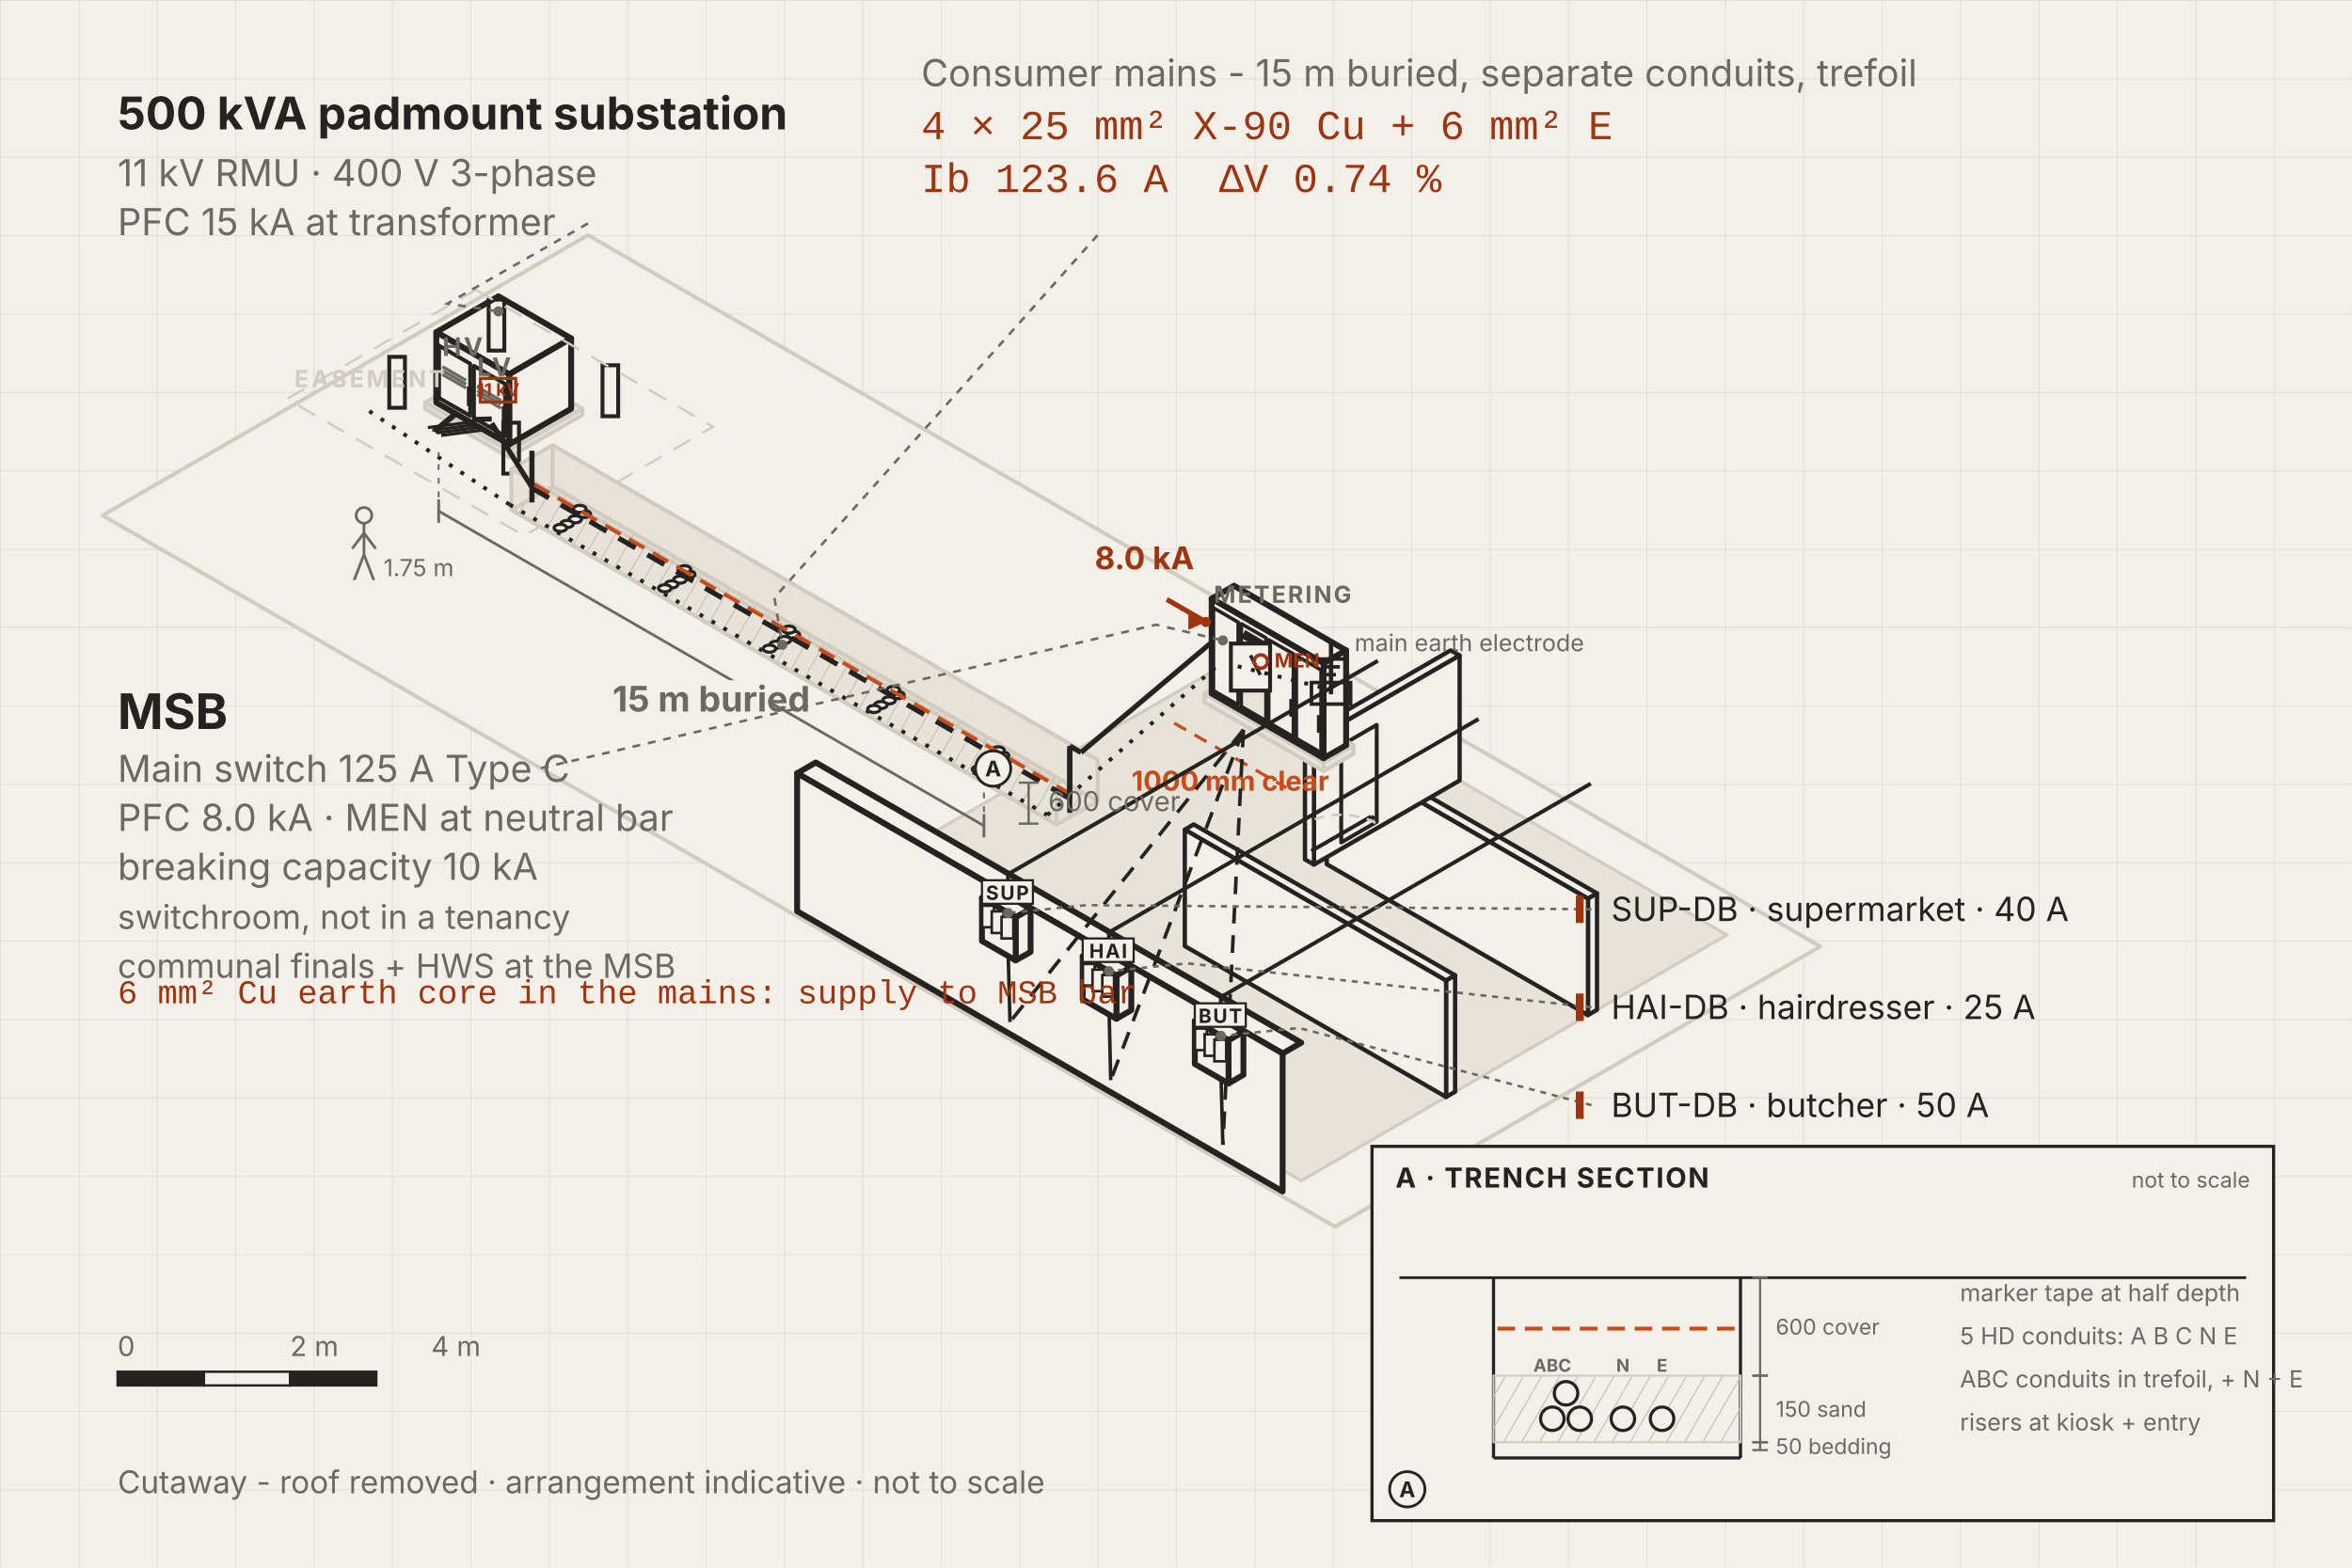
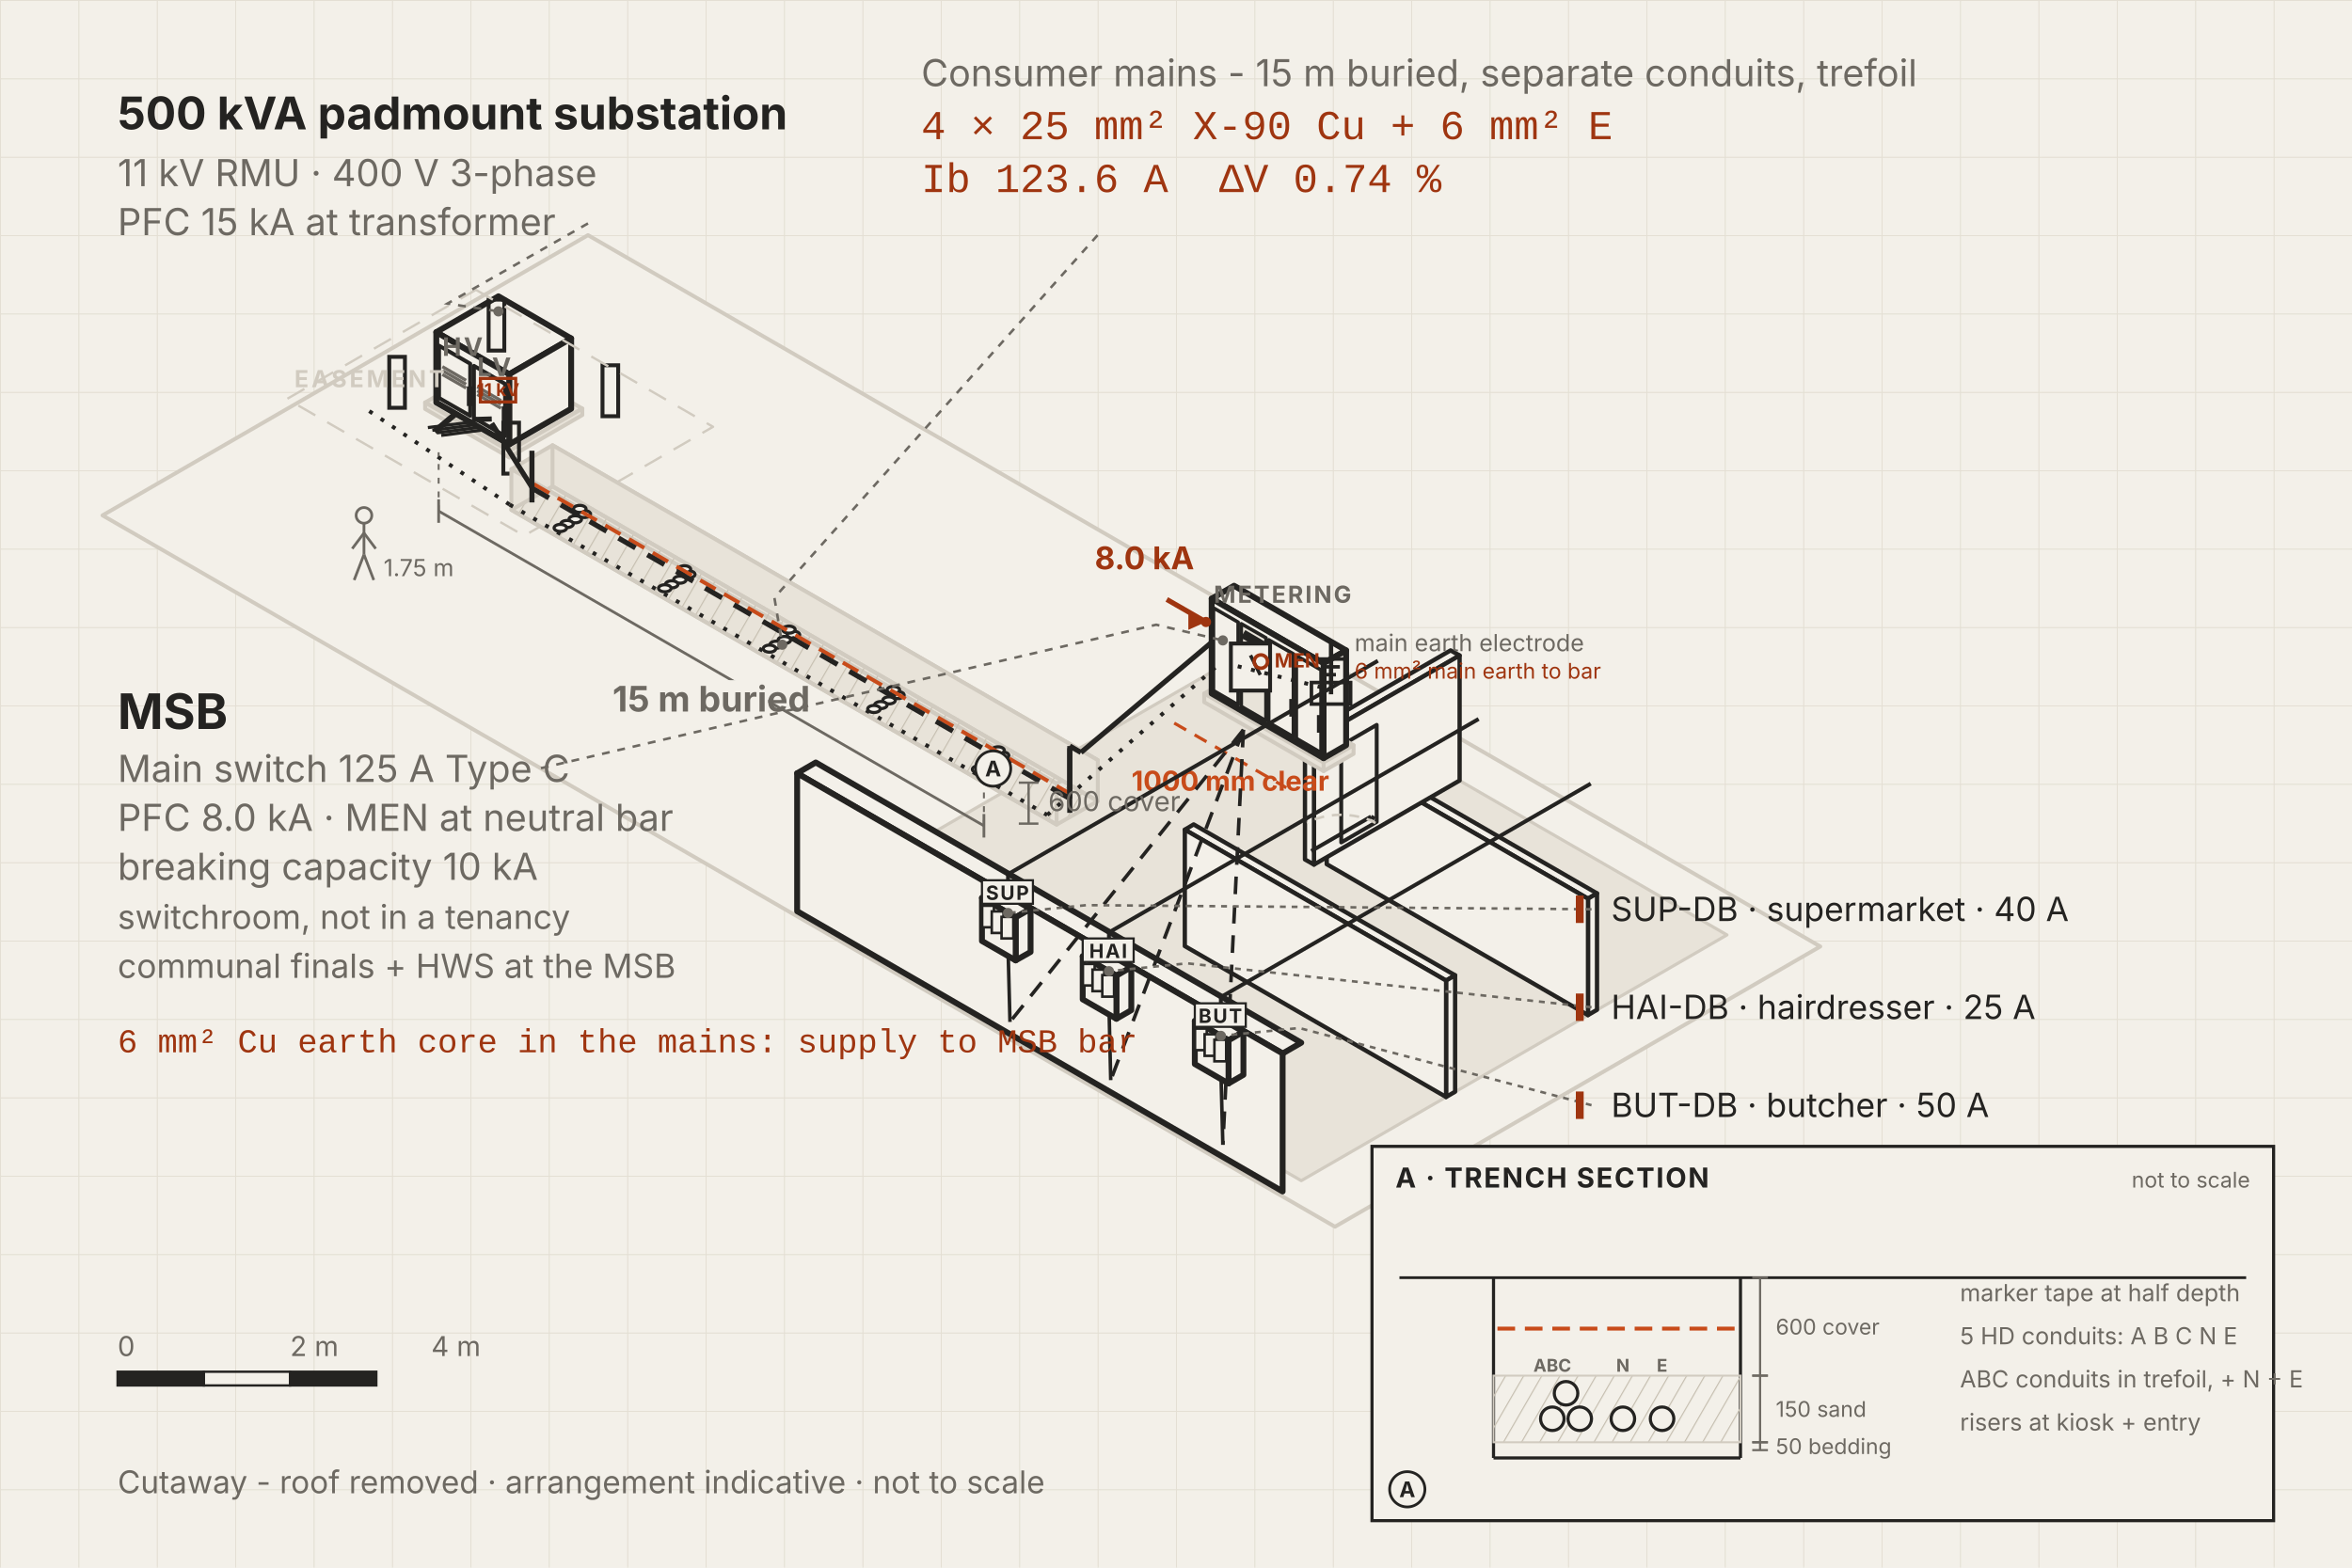
<svg xmlns="http://www.w3.org/2000/svg" viewBox="0 0 1200 800" width="1200" height="800" role="img" aria-labelledby="instTitle instDesc">
  <defs>
    <pattern id="instGrid" width="40" height="40" patternUnits="userSpaceOnUse">
      <path d="M40 0H0V40" fill="none" stroke="#e4dfd4" stroke-width="1" />
    </pattern>
    <pattern id="instSand" width="8" height="8" patternUnits="userSpaceOnUse" patternTransform="rotate(30)">
      <path d="M0 0V8" stroke="#c9c2b4" stroke-width="1.2" />
    </pattern>
  </defs>
  <rect width="1200" height="800" fill="#f3f0e9" />
  <rect width="1200" height="800" fill="url(#instGrid)" />
  <g font-family="'Inter',Arial,Helvetica,sans-serif" fill="#242321">
    <polygon points="300.0,120.0 928.7,483.0 681.1,626.0 52.3,263.0" fill="#f3f0e9" stroke="#d1cbc0" stroke-width="2" stroke-linejoin="round" />
    <polygon points="633.4,334.1 881.1,477.1 663.9,602.5 416.2,459.5" fill="#e8e3d9" stroke="#d1cbc0" stroke-width="1.6" stroke-linejoin="round" />
    <polygon points="681.4,378.9 814.8,455.9 810.2,458.6 676.9,381.6" fill="#f3f0e9" stroke="#242321" stroke-width="2.2" stroke-linejoin="round" />
    <polygon points="814.8,515.3 810.2,518.0 810.2,458.6 814.8,455.9" fill="#f3f0e9" stroke="#242321" stroke-width="2.2" stroke-linejoin="round" />
    <polygon points="676.9,441.0 810.2,518.0 810.2,458.6 676.9,381.6" fill="#f3f0e9" stroke="#242321" stroke-width="2.2" stroke-linejoin="round" />
    <polygon points="609.0,420.7 742.4,497.7 737.8,500.4 604.5,423.4" fill="#f3f0e9" stroke="#242321" stroke-width="2.2" stroke-linejoin="round" />
    <polygon points="742.4,557.1 737.8,559.8 737.8,500.4 742.4,497.7" fill="#f3f0e9" stroke="#242321" stroke-width="2.2" stroke-linejoin="round" />
    <polygon points="604.5,482.8 737.8,559.8 737.8,500.4 604.5,423.4" fill="#f3f0e9" stroke="#242321" stroke-width="2.2" stroke-linejoin="round" />
    <polygon points="416.2,389.1 663.9,532.1 654.4,537.6 406.7,394.6" fill="#f3f0e9" stroke="#242321" stroke-width="3" stroke-linejoin="round" />
    <polygon points="406.7,465.0 654.4,608.0 654.4,537.6 406.7,394.6" fill="#f3f0e9" stroke="#242321" stroke-width="3" stroke-linejoin="round" />
    <polygon points="740.1,331.9 744.7,334.5 670.4,377.4 665.8,374.8" fill="#f3f0e9" stroke="#242321" stroke-width="2.2" stroke-linejoin="round" />
    <polygon points="744.7,398.3 670.4,441.2 670.4,377.4 744.7,334.5" fill="#f3f0e9" stroke="#242321" stroke-width="2.2" stroke-linejoin="round" />
    <polygon points="665.8,438.6 670.4,441.2 670.4,377.4 665.8,374.8" fill="#f3f0e9" stroke="#242321" stroke-width="2.2" stroke-linejoin="round" />
    <polygon points="702.4,419.4 684.3,429.9 684.3,380.4 702.4,369.9" fill="#f3f0e9" stroke="#242321" stroke-width="2" stroke-linejoin="round" />
    <line x1="684.3" y1="381.5" x2="669.0" y2="388.1" stroke="#242321" stroke-width="2" />
    <line x1="701.4" y1="417.8" x2="699.5" y2="416.7" stroke="#242321" stroke-width="2" />
    <line x1="699.5" y1="416.7" x2="669.0" y2="434.3" stroke="#242321" stroke-width="2" />
    <polyline points="701.8,420.0 699.4,418.7 696.7,417.7 693.8,416.9 690.7,416.3 687.5,415.9 684.3,415.8 681.1,415.9 677.9,416.3 674.8,416.9 671.9,417.7 669.2,418.7 666.8,420.0" fill="none" stroke="#d1cbc0" stroke-width="1.3" stroke-dasharray="5 4" />
    <polygon points="254.3,183.8 297.1,208.5 259.8,230.1 216.9,205.4" fill="#e8e3d9" stroke="#d1cbc0" stroke-width="2" stroke-linejoin="round" />
    <polygon points="297.1,211.8 259.8,233.4 259.8,230.1 297.1,208.5" fill="#e8e3d9" stroke="#d1cbc0" stroke-width="2" stroke-linejoin="round" />
    <polygon points="216.9,208.7 259.8,233.4 259.8,230.1 216.9,205.4" fill="#e8e3d9" stroke="#d1cbc0" stroke-width="2" stroke-linejoin="round" />
    <polygon points="254.3,151.2 291.4,172.7 259.8,191.0 222.6,169.5" fill="#f3f0e9" stroke="#242321" stroke-width="3" stroke-linejoin="round" data-hit="supply" />
    <polygon points="291.4,208.6 259.8,226.8 259.8,191.0 291.4,172.7" fill="#f3f0e9" stroke="#242321" stroke-width="3" stroke-linejoin="round" data-hit="supply" />
    <polygon points="222.6,205.4 259.8,226.8 259.8,191.0 222.6,169.5" fill="#f3f0e9" stroke="#242321" stroke-width="3" stroke-linejoin="round" data-hit="supply" />
    <polygon points="224.0,203.1 239.9,212.2 239.9,185.6 224.0,176.4" fill="none" stroke="#242321" stroke-width="2" stroke-linejoin="round" />
    <line x1="225.7" y1="187.1" x2="237.8" y2="194.1" stroke="#6d6962" stroke-width="1.6" />
    <line x1="225.7" y1="189.1" x2="237.8" y2="196.1" stroke="#6d6962" stroke-width="1.6" />
    <line x1="225.7" y1="191.1" x2="237.8" y2="198.0" stroke="#6d6962" stroke-width="1.6" />
    <rect x="238.2" y="197.2" width="4" height="10" fill="#242321" />
    <text x="225.7" y="181.6" font-family="'Inter',Arial,Helvetica,sans-serif" font-size="13" font-weight="700" fill="#6d6962" letter-spacing="1.2">HV</text>
    <polygon points="241.8,213.3 257.7,222.5 257.7,195.9 241.8,186.7" fill="none" stroke="#242321" stroke-width="2" stroke-linejoin="round" />
    <line x1="243.5" y1="197.4" x2="255.6" y2="204.4" stroke="#6d6962" stroke-width="1.6" />
    <line x1="243.5" y1="199.4" x2="255.6" y2="206.3" stroke="#6d6962" stroke-width="1.6" />
    <line x1="243.5" y1="201.3" x2="255.6" y2="208.3" stroke="#6d6962" stroke-width="1.6" />
    <rect x="256.0" y="207.4" width="4" height="10" fill="#242321" />
    <text x="243.5" y="191.9" font-family="'Inter',Arial,Helvetica,sans-serif" font-size="13" font-weight="700" fill="#6d6962" letter-spacing="1.2">LV</text>
    <rect x="249.3" y="152.9" width="8" height="26" fill="none" stroke="#242321" stroke-width="2" />
    <rect x="307.4" y="186.4" width="8" height="26" fill="none" stroke="#242321" stroke-width="2" />
    <rect x="198.6" y="182.1" width="8" height="26" fill="none" stroke="#242321" stroke-width="2" />
    <rect x="256.8" y="215.7" width="8" height="26" fill="none" stroke="#242321" stroke-width="2" />
    <line x1="231.8" y1="211.7" x2="221.7" y2="220.2" stroke="#242321" stroke-width="3" />
    <line x1="218.3" y1="218.2" x2="240.4" y2="215.4" stroke="#242321" stroke-width="1.6" />
    <line x1="220.6" y1="219.6" x2="242.7" y2="216.7" stroke="#242321" stroke-width="1.6" />
    <line x1="222.8" y1="220.9" x2="244.9" y2="218.0" stroke="#242321" stroke-width="1.6" />
    <line x1="225.1" y1="222.2" x2="247.2" y2="219.3" stroke="#242321" stroke-width="1.6" />
    <rect x="245.1" y="193.1" width="18" height="12" fill="none" stroke="#9f3510" stroke-width="1.6" />
    <text x="254.1" y="202.1" font-family="'Inter',Arial,Helvetica,sans-serif" font-size="9" font-weight="700" fill="#9f3510" text-anchor="middle">11 kV</text>
    <polygon points="242.8,147.9 363.8,217.8 267.4,273.4 146.4,203.6" fill="none" stroke="#d1cbc0" stroke-width="1.2" stroke-linejoin="round" stroke-dasharray="10 7" />
    <text x="150.2" y="197.6" font-family="'Inter',Arial,Helvetica,sans-serif" font-size="12" font-weight="700" fill="#d1cbc0" letter-spacing="1.4">EASEMENT</text>
    <circle cx="185.7" cy="263.0" r="4" fill="none" stroke="#6d6962" stroke-width="1.4" />
    <line x1="185.7" y1="267.0" x2="185.7" y2="283.0" stroke="#6d6962" stroke-width="1.4" />
    <line x1="185.7" y1="272.0" x2="179.7" y2="280.0" stroke="#6d6962" stroke-width="1.4" />
    <line x1="185.7" y1="272.0" x2="191.7" y2="280.0" stroke="#6d6962" stroke-width="1.4" />
    <line x1="185.7" y1="283.0" x2="180.7" y2="296.0" stroke="#6d6962" stroke-width="1.4" />
    <line x1="185.7" y1="283.0" x2="190.7" y2="296.0" stroke="#6d6962" stroke-width="1.4" />
    <text x="195.7" y="294.0" font-family="'Inter',Arial,Helvetica,sans-serif" font-size="12" font-weight="400" fill="#6d6962">1.75 m</text>
    <polygon points="281.9,227.2 560.1,387.9 539.1,399.9 260.9,239.4" fill="#e8e3d9" stroke="#d1cbc0" stroke-width="2" stroke-linejoin="round" />
    <polygon points="281.9,227.2 560.1,387.9 560.1,408.8 281.9,248.2" fill="#e8e3d9" stroke="#d1cbc0" stroke-width="2" stroke-linejoin="round" />
    <polygon points="260.9,239.4 539.1,399.9 539.1,420.8 260.9,260.2" fill="#e8e3d9" stroke="#d1cbc0" stroke-width="2" stroke-linejoin="round" />
    <polygon points="281.9,248.2 560.1,408.8 539.1,420.8 260.9,260.2" fill="url(#instSand)" stroke="#d1cbc0" stroke-width="2" stroke-linejoin="round" />
    <ellipse cx="298.1" cy="262.3" rx="3.2" ry="1.8" fill="#f3f0e9" stroke="#242321" stroke-width="1.6" />
    <ellipse cx="293.5" cy="265.0" rx="3.2" ry="1.8" fill="#f3f0e9" stroke="#242321" stroke-width="1.6" />
    <ellipse cx="295.8" cy="259.7" rx="3.2" ry="1.8" fill="#f3f0e9" stroke="#242321" stroke-width="1.6" />
    <ellipse cx="289.3" cy="267.4" rx="3.2" ry="1.8" fill="#f3f0e9" stroke="#242321" stroke-width="1.6" />
    <ellipse cx="285.9" cy="269.4" rx="3.2" ry="1.8" fill="#f3f0e9" stroke="#242321" stroke-width="1.6" />
    <ellipse cx="351.4" cy="293.1" rx="3.2" ry="1.8" fill="#f3f0e9" stroke="#242321" stroke-width="1.6" />
    <ellipse cx="346.9" cy="295.8" rx="3.2" ry="1.8" fill="#f3f0e9" stroke="#242321" stroke-width="1.6" />
    <ellipse cx="349.2" cy="290.5" rx="3.2" ry="1.8" fill="#f3f0e9" stroke="#242321" stroke-width="1.6" />
    <ellipse cx="342.7" cy="298.2" rx="3.2" ry="1.8" fill="#f3f0e9" stroke="#242321" stroke-width="1.6" />
    <ellipse cx="339.2" cy="300.2" rx="3.2" ry="1.8" fill="#f3f0e9" stroke="#242321" stroke-width="1.6" />
    <ellipse cx="404.8" cy="323.9" rx="3.2" ry="1.8" fill="#f3f0e9" stroke="#242321" stroke-width="1.6" />
    <ellipse cx="400.2" cy="326.6" rx="3.2" ry="1.8" fill="#f3f0e9" stroke="#242321" stroke-width="1.6" />
    <ellipse cx="402.5" cy="321.3" rx="3.2" ry="1.8" fill="#f3f0e9" stroke="#242321" stroke-width="1.6" />
    <ellipse cx="396.0" cy="329.0" rx="3.2" ry="1.8" fill="#f3f0e9" stroke="#242321" stroke-width="1.6" />
    <ellipse cx="392.6" cy="331.0" rx="3.2" ry="1.8" fill="#f3f0e9" stroke="#242321" stroke-width="1.6" />
    <ellipse cx="458.1" cy="354.7" rx="3.2" ry="1.8" fill="#f3f0e9" stroke="#242321" stroke-width="1.6" />
    <ellipse cx="453.6" cy="357.4" rx="3.2" ry="1.8" fill="#f3f0e9" stroke="#242321" stroke-width="1.6" />
    <ellipse cx="455.8" cy="352.1" rx="3.2" ry="1.8" fill="#f3f0e9" stroke="#242321" stroke-width="1.6" />
    <ellipse cx="449.4" cy="359.8" rx="3.2" ry="1.8" fill="#f3f0e9" stroke="#242321" stroke-width="1.6" />
    <ellipse cx="445.9" cy="361.8" rx="3.2" ry="1.8" fill="#f3f0e9" stroke="#242321" stroke-width="1.6" />
    <ellipse cx="511.5" cy="385.5" rx="3.2" ry="1.8" fill="#f3f0e9" stroke="#242321" stroke-width="1.6" />
    <ellipse cx="506.9" cy="388.2" rx="3.2" ry="1.8" fill="#f3f0e9" stroke="#242321" stroke-width="1.6" />
    <ellipse cx="509.2" cy="382.9" rx="3.2" ry="1.8" fill="#f3f0e9" stroke="#242321" stroke-width="1.6" />
    <ellipse cx="502.7" cy="390.6" rx="3.2" ry="1.8" fill="#f3f0e9" stroke="#242321" stroke-width="1.6" />
    <ellipse cx="499.3" cy="392.6" rx="3.2" ry="1.8" fill="#f3f0e9" stroke="#242321" stroke-width="1.6" />
    <line x1="272.4" y1="247.1" x2="544.8" y2="404.4" stroke="#c84b1a" stroke-width="2" stroke-dasharray="9 5" />
    <line x1="271.4" y1="256.4" x2="271.4" y2="230.0" stroke="#242321" stroke-width="2.6" />
    <line x1="545.8" y1="414.8" x2="545.8" y2="381.8" stroke="#242321" stroke-width="2.6" />
    <polygon points="629.6,345.1 690.6,380.3 675.3,389.1 614.4,353.9" fill="#e8e3d9" stroke="#d1cbc0" stroke-width="2" stroke-linejoin="round" />
    <polygon points="690.6,384.7 675.3,393.5 675.3,389.1 690.6,380.3" fill="#e8e3d9" stroke="#d1cbc0" stroke-width="2" stroke-linejoin="round" />
    <polygon points="614.4,358.3 675.3,393.5 675.3,389.1 614.4,353.9" fill="#e8e3d9" stroke="#d1cbc0" stroke-width="2" stroke-linejoin="round" />
    <polygon points="629.6,298.9 686.8,331.9 675.3,338.5 618.2,305.5" fill="#f3f0e9" stroke="#242321" stroke-width="3" stroke-linejoin="round" data-hit="device" />
    <polygon points="686.8,380.3 675.3,386.9 675.3,338.5 686.8,331.9" fill="#f3f0e9" stroke="#242321" stroke-width="3" stroke-linejoin="round" data-hit="device" />
    <polygon points="618.2,353.9 675.3,386.9 675.3,338.5 618.2,305.5" fill="#f3f0e9" stroke="#242321" stroke-width="3" stroke-linejoin="round" data-hit="device" />
    <polygon points="619.1,352.4 631.7,359.7 631.7,317.5 619.1,310.2" fill="none" stroke="#242321" stroke-width="1.8" stroke-linejoin="round" data-hit="device" />
    <rect x="629.6" y="340.4" width="3.5" height="9" fill="#242321" />
    <polygon points="633.3,360.5 645.9,367.8 645.9,325.5 633.3,318.3" fill="#e8e3d9" stroke="#242321" stroke-width="1.8" stroke-linejoin="round" data-hit="device" />
    <polygon points="647.3,368.7 659.9,376.0 659.9,333.7 647.3,326.5" fill="none" stroke="#242321" stroke-width="1.8" stroke-linejoin="round" data-hit="device" />
    <rect x="657.8" y="356.7" width="3.5" height="9" fill="#242321" />
    <polygon points="661.4,376.8 674.0,384.1 674.0,341.9 661.4,334.6" fill="none" stroke="#242321" stroke-width="1.8" stroke-linejoin="round" data-hit="device" />
    <rect x="671.9" y="364.9" width="3.5" height="9" fill="#242321" />
    <line x1="634.2" y1="323.5" x2="645.2" y2="329.9" stroke="#242321" stroke-width="4.5" data-hit="device" />
    <rect x="628.0" y="328.4" width="20" height="24" fill="#f3f0e9" stroke="#242321" stroke-width="2" data-hit="device" />
    <line x1="638.0" y1="334.4" x2="643.0" y2="344.4" stroke="#242321" stroke-width="1.8" />
    <circle cx="643.3" cy="337.6" r="3.4" fill="none" stroke="#9f3510" stroke-width="1.8" />
    <text x="650.3" y="340.6" font-family="'Inter',Arial,Helvetica,sans-serif" font-size="10" font-weight="700" fill="#9f3510">MEN</text>
    <text x="619.3" y="307.6" font-family="'Inter',Arial,Helvetica,sans-serif" font-size="12" font-weight="700" fill="#6d6962" letter-spacing="1">METERING</text>
    <line x1="599.1" y1="369.0" x2="656.3" y2="402.0" stroke="#c84b1a" stroke-width="1.6" stroke-dasharray="7 5" />
    <text x="627.7" y="403.5" font-family="'Inter',Arial,Helvetica,sans-serif" font-size="14" font-weight="700" fill="#c84b1a" text-anchor="middle">1000 mm clear</text>
    <line x1="634.4" y1="372.4" x2="515.3" y2="521.5" stroke="#242321" stroke-width="1.8" stroke-dasharray="9 6" data-hit="sup" />
    <line x1="515.3" y1="521.5" x2="514.3" y2="483.5" stroke="#242321" stroke-width="1.8" data-hit="sup" />
    <line x1="634.4" y1="372.4" x2="566.7" y2="551.2" stroke="#242321" stroke-width="1.8" stroke-dasharray="9 6" data-hit="hai" />
    <line x1="566.7" y1="551.2" x2="565.8" y2="513.2" stroke="#242321" stroke-width="1.8" data-hit="hai" />
    <line x1="634.4" y1="372.4" x2="623.9" y2="584.2" stroke="#242321" stroke-width="1.8" stroke-dasharray="9 6" data-hit="but" />
    <line x1="623.9" y1="584.2" x2="622.9" y2="546.2" stroke="#242321" stroke-width="1.8" data-hit="but" />
    <polygon points="508.6,453.9 525.8,463.8 518.2,468.1 501.0,458.2" fill="#f3f0e9" stroke="#242321" stroke-width="3" stroke-linejoin="round" data-hit="sup" />
    <polygon points="525.8,485.8 518.2,490.1 518.2,468.1 525.8,463.8" fill="#f3f0e9" stroke="#242321" stroke-width="3" stroke-linejoin="round" data-hit="sup" />
    <polygon points="501.0,480.2 518.2,490.1 518.2,468.1 501.0,458.2" fill="#f3f0e9" stroke="#242321" stroke-width="3" stroke-linejoin="round" data-hit="sup" />
    <rect x="501.1" y="462.2" width="6" height="11" fill="#f3f0e9" stroke="#242321" stroke-width="1.3" data-hit="sup" />
    <rect x="506.0" y="465.1" width="6" height="11" fill="#f3f0e9" stroke="#242321" stroke-width="1.3" data-hit="sup" />
    <rect x="511.0" y="467.9" width="6" height="11" fill="#f3f0e9" stroke="#242321" stroke-width="1.3" data-hit="sup" />
    <line x1="703.0" y1="337.2" x2="703.0" y2="337.2" stroke="#f3f0e9" stroke-width="0" />
    <line x1="514.3" y1="446.1" x2="514.3" y2="459.3" stroke="#242321" stroke-width="2" data-hit="sup" />
    <line x1="703.0" y1="337.2" x2="514.3" y2="446.1" stroke="#242321" stroke-width="2" data-hit="sup" />
    <rect x="501.0" y="449.2" width="26" height="12" fill="#f3f0e9" stroke="#242321" stroke-width="1.1" />
    <text x="514.0" y="459.2" font-family="'Inter',Arial,Helvetica,sans-serif" font-size="10" font-weight="700" fill="#242321" text-anchor="middle" letter-spacing="0.8">SUP</text>
    <polygon points="560.1,483.6 577.2,493.5 569.6,497.9 552.4,488.0" fill="#f3f0e9" stroke="#242321" stroke-width="3" stroke-linejoin="round" data-hit="hai" />
    <polygon points="577.2,515.5 569.6,519.9 569.6,497.9 577.2,493.5" fill="#f3f0e9" stroke="#242321" stroke-width="3" stroke-linejoin="round" data-hit="hai" />
    <polygon points="552.4,510.0 569.6,519.9 569.6,497.9 552.4,488.0" fill="#f3f0e9" stroke="#242321" stroke-width="3" stroke-linejoin="round" data-hit="hai" />
    <rect x="552.5" y="491.9" width="6" height="11" fill="#f3f0e9" stroke="#242321" stroke-width="1.3" data-hit="hai" />
    <rect x="557.4" y="494.8" width="6" height="11" fill="#f3f0e9" stroke="#242321" stroke-width="1.3" data-hit="hai" />
    <rect x="562.4" y="497.6" width="6" height="11" fill="#f3f0e9" stroke="#242321" stroke-width="1.3" data-hit="hai" />
    <line x1="754.4" y1="366.9" x2="754.4" y2="366.9" stroke="#f3f0e9" stroke-width="0" />
    <line x1="565.8" y1="475.8" x2="565.8" y2="489.0" stroke="#242321" stroke-width="2" data-hit="hai" />
    <line x1="754.4" y1="366.9" x2="565.8" y2="475.8" stroke="#242321" stroke-width="2" data-hit="hai" />
    <rect x="552.4" y="478.9" width="26" height="12" fill="#f3f0e9" stroke="#242321" stroke-width="1.1" />
    <text x="565.4" y="488.9" font-family="'Inter',Arial,Helvetica,sans-serif" font-size="10" font-weight="700" fill="#242321" text-anchor="middle" letter-spacing="0.8">HAI</text>
    <polygon points="617.2,516.6 634.4,526.5 626.8,530.9 609.6,521.0" fill="#f3f0e9" stroke="#242321" stroke-width="3" stroke-linejoin="round" data-hit="but" />
    <polygon points="634.4,548.5 626.8,552.9 626.8,530.9 634.4,526.5" fill="#f3f0e9" stroke="#242321" stroke-width="3" stroke-linejoin="round" data-hit="but" />
    <polygon points="609.6,543.0 626.8,552.9 626.8,530.9 609.6,521.0" fill="#f3f0e9" stroke="#242321" stroke-width="3" stroke-linejoin="round" data-hit="but" />
    <rect x="609.7" y="524.9" width="6" height="11" fill="#f3f0e9" stroke="#242321" stroke-width="1.3" data-hit="but" />
    <rect x="614.6" y="527.8" width="6" height="11" fill="#f3f0e9" stroke="#242321" stroke-width="1.3" data-hit="but" />
    <rect x="619.6" y="530.6" width="6" height="11" fill="#f3f0e9" stroke="#242321" stroke-width="1.3" data-hit="but" />
    <line x1="811.6" y1="399.9" x2="811.6" y2="399.9" stroke="#f3f0e9" stroke-width="0" />
    <line x1="622.9" y1="508.8" x2="622.9" y2="522.0" stroke="#242321" stroke-width="2" data-hit="but" />
    <line x1="811.6" y1="399.9" x2="622.9" y2="508.8" stroke="#242321" stroke-width="2" data-hit="but" />
    <rect x="609.6" y="512.0" width="26" height="12" fill="#f3f0e9" stroke="#242321" stroke-width="1.1" />
    <text x="622.6" y="522.0" font-family="'Inter',Arial,Helvetica,sans-serif" font-size="10" font-weight="700" fill="#242321" text-anchor="middle" letter-spacing="0.8">BUT</text>
    <line x1="240.8" y1="214.1" x2="250.9" y2="213.8" stroke="#242321" stroke-width="2.6" data-hit="mains" />
    <line x1="250.9" y1="216.0" x2="271.4" y2="248.7" stroke="#242321" stroke-width="2.6" data-hit="mains" />
    <line x1="271.4" y1="249.1" x2="545.8" y2="407.5" stroke="#242321" stroke-width="2.6" stroke-dasharray="10 7" data-hit="mains" />
    <line x1="545.8" y1="407.5" x2="545.8" y2="380.7" stroke="#242321" stroke-width="2.6" data-hit="mains" />
    <line x1="545.8" y1="380.7" x2="551.5" y2="384.0" stroke="#242321" stroke-width="2.6" data-hit="mains" />
    <line x1="551.5" y1="384.0" x2="617.8" y2="328.1" stroke="#242321" stroke-width="2.6" data-hit="device" />
    <line x1="188.4" y1="209.8" x2="260.0" y2="257.5" stroke="#242321" stroke-width="2" stroke-dasharray="2 5" data-hit="mains" />
    <line x1="260.0" y1="257.5" x2="534.3" y2="415.9" stroke="#242321" stroke-width="2" stroke-dasharray="2 5" data-hit="mains" />
    <line x1="534.3" y1="415.9" x2="622.0" y2="338.9" stroke="#242321" stroke-width="2" stroke-dasharray="2 5" data-hit="device" />
    <rect x="669.1" y="348.3" width="20" height="11" fill="none" stroke="#242321" stroke-width="1.8" />
    <line x1="679.1" y1="354.3" x2="679.1" y2="328.3" stroke="#242321" stroke-width="2.2" />
    <line x1="672.6" y1="336.3" x2="685.6" y2="336.3" stroke="#242321" stroke-width="1.8" />
    <line x1="674.6" y1="340.3" x2="683.6" y2="340.3" stroke="#242321" stroke-width="1.8" />
    <line x1="676.6" y1="344.3" x2="681.6" y2="344.3" stroke="#242321" stroke-width="1.8" />
    <text x="691.1" y="332.3" font-family="'Inter',Arial,Helvetica,sans-serif" font-size="12" font-weight="400" fill="#6d6962">main earth electrode</text>
+     <text x="691.1" y="346.3" font-family="'Inter',Arial,Helvetica,sans-serif" font-size="11" font-weight="400" fill="#9f3510">6 mm² main earth to bar</text>
    <line x1="631.5" y1="340.0" x2="675.3" y2="351.0" stroke="#242321" stroke-width="2" stroke-dasharray="2 5" data-hit="device" />
    <line x1="595.3" y1="305.9" x2="615.3" y2="317.4" stroke="#9f3510" stroke-width="2.6" />
    <circle cx="615.3" cy="317.4" r="2.6" fill="#9f3510" />
    <polygon points="615.3,317.4 606.3,313.4 606.3,321.4" fill="#9f3510" />
    <text x="583.9" y="290.5" font-family="'Inter',Arial,Helvetica,sans-serif" font-size="16" font-weight="700" fill="#9f3510" text-anchor="middle">8.0 kA</text>
    <line x1="223.8" y1="260.8" x2="502.0" y2="421.4" stroke="#6d6962" stroke-width="1.4" />
    <line x1="223.8" y1="254.8" x2="223.8" y2="266.8" stroke="#6d6962" stroke-width="1.4" />
    <line x1="223.8" y1="260.8" x2="223.8" y2="230.8" stroke="#6d6962" stroke-width="1" stroke-dasharray="3 4" />
    <line x1="502.0" y1="415.4" x2="502.0" y2="427.4" stroke="#6d6962" stroke-width="1.4" />
    <line x1="502.0" y1="421.4" x2="502.0" y2="391.4" stroke="#6d6962" stroke-width="1" stroke-dasharray="3 4" />
    <rect x="333.9" y="347.1" width="58" height="21" fill="#f3f0e9" />
    <text x="362.9" y="363.1" font-family="'Inter',Arial,Helvetica,sans-serif" font-size="18" font-weight="700" fill="#6d6962" text-anchor="middle">15 m buried</text>
    <line x1="524.8" y1="399.4" x2="524.8" y2="420.3" stroke="#6d6962" stroke-width="1.2" />
    <line x1="519.8" y1="399.4" x2="529.8" y2="399.4" stroke="#6d6962" stroke-width="1.2" />
    <line x1="519.8" y1="420.3" x2="529.8" y2="420.3" stroke="#6d6962" stroke-width="1.2" />
    <text x="534.8" y="413.9" font-family="'Inter',Arial,Helvetica,sans-serif" font-size="14" font-weight="400" fill="#6d6962">600 cover</text>
    <text x="60.0" y="66.0" font-family="'Inter',Arial,Helvetica,sans-serif" font-size="23" font-weight="700" fill="#242321">500 kVA padmount substation</text>
    <text x="60.0" y="95.0" font-family="'Inter',Arial,Helvetica,sans-serif" font-size="19" font-weight="400" fill="#6d6962">11 kV RMU · 400 V 3-phase</text>
    <text x="60.0" y="120.0" font-family="'Inter',Arial,Helvetica,sans-serif" font-size="19" font-weight="400" fill="#6d6962">PFC 15 kA at transformer</text>
    <polyline points="300.0,114.0 228.3,154.9 254.3,158.9" fill="none" stroke="#6d6962" stroke-width="1.3" stroke-dasharray="4 4" />
    <circle cx="254.3" cy="158.9" r="2.6" fill="#6d6962" />
    <text x="470.0" y="44.0" font-family="'Inter',Arial,Helvetica,sans-serif" font-size="19" font-weight="400" fill="#6d6962">Consumer mains - 15 m buried, separate conduits, trefoil</text>
    <text x="470.0" y="71.0" font-family="Consolas,'Courier New',monospace" font-size="21" font-weight="400" fill="#9f3510">4 × 25 mm² X-90 Cu + 6 mm² E</text>
    <text x="470.0" y="98.0" font-family="Consolas,'Courier New',monospace" font-size="21" font-weight="400" fill="#9f3510">Ib 123.6 A</text>
    <text x="622.0" y="98.0" font-family="Consolas,'Courier New',monospace" font-size="21" font-weight="400" fill="#9f3510" data-hit="vd">ΔV 0.74 %</text>
    <polyline points="560.0,120.0 395.1,305.0 399.1,329.0" fill="none" stroke="#6d6962" stroke-width="1.3" stroke-dasharray="4 4" />
    <circle cx="399.1" cy="329.0" r="2.6" fill="#6d6962" />
    <text x="60.0" y="372.0" font-family="'Inter',Arial,Helvetica,sans-serif" font-size="25" font-weight="700" fill="#242321">MSB</text>
    <text x="60.0" y="399.0" font-family="'Inter',Arial,Helvetica,sans-serif" font-size="19" font-weight="400" fill="#6d6962">Main switch 125 A Type C</text>
    <text x="60.0" y="424.0" font-family="'Inter',Arial,Helvetica,sans-serif" font-size="19" font-weight="400" fill="#6d6962">PFC 8.0 kA · MEN at neutral bar</text>
    <text x="60.0" y="449.0" font-family="'Inter',Arial,Helvetica,sans-serif" font-size="19" font-weight="400" fill="#6d6962">breaking capacity 10 kA</text>
    <text x="60.0" y="474.0" font-family="'Inter',Arial,Helvetica,sans-serif" font-size="17" font-weight="400" fill="#6d6962">switchroom, not in a tenancy</text>
    <text x="60.0" y="499.0" font-family="'Inter',Arial,Helvetica,sans-serif" font-size="17" font-weight="400" fill="#6d6962">communal finals + HWS at the MSB</text>
    <polyline points="276.0,392.0 589.9,318.8 623.9,326.8" fill="none" stroke="#6d6962" stroke-width="1.3" stroke-dasharray="4 4" />
    <circle cx="623.9" cy="326.8" r="2.6" fill="#6d6962" />
-     <text x="60.0" y="512.0" font-family="Consolas,'Courier New',monospace" font-size="17" font-weight="400" fill="#9f3510">6 mm² Cu earth core in the mains: supply to MSB bar</text>
+     <text x="60.0" y="537.0" font-family="Consolas,'Courier New',monospace" font-size="17" font-weight="400" fill="#9f3510">6 mm² Cu earth core in the mains: supply to MSB bar</text>
    <polyline points="812.0,464.0 554.3,461.9 514.3,465.9" fill="none" stroke="#6d6962" stroke-width="1.3" stroke-dasharray="3 3" />
    <circle cx="514.3" cy="465.9" r="2.6" fill="#6d6962" />
    <rect x="804" y="457" width="4" height="14" fill="#9f3510" />
    <text x="822.0" y="470.0" font-family="'Inter',Arial,Helvetica,sans-serif" font-size="17" font-weight="400" fill="#242321">SUP-DB · supermarket · 40 A</text>
    <polyline points="812.0,514.0 605.8,491.6 565.8,495.6" fill="none" stroke="#6d6962" stroke-width="1.3" stroke-dasharray="3 3" />
    <circle cx="565.8" cy="495.6" r="2.6" fill="#6d6962" />
    <rect x="804" y="507" width="4" height="14" fill="#9f3510" />
    <text x="822.0" y="520.0" font-family="'Inter',Arial,Helvetica,sans-serif" font-size="17" font-weight="400" fill="#242321">HAI-DB · hairdresser · 25 A</text>
    <polyline points="812.0,564.0 662.9,524.6 622.9,528.6" fill="none" stroke="#6d6962" stroke-width="1.3" stroke-dasharray="3 3" />
    <circle cx="622.9" cy="528.6" r="2.6" fill="#6d6962" />
    <rect x="804" y="557" width="4" height="14" fill="#9f3510" />
    <text x="822.0" y="570.0" font-family="'Inter',Arial,Helvetica,sans-serif" font-size="17" font-weight="400" fill="#242321">BUT-DB · butcher · 50 A</text>
    <rect x="60" y="700" width="44" height="7" fill="#242321" stroke="#242321" stroke-width="1.2" />
    <rect x="104" y="700" width="44" height="7" fill="none" stroke="#242321" stroke-width="1.2" />
    <rect x="148" y="700" width="44" height="7" fill="#242321" stroke="#242321" stroke-width="1.2" />
    <text x="60.0" y="692.0" font-family="'Inter',Arial,Helvetica,sans-serif" font-size="14" font-weight="400" fill="#6d6962">0</text>
    <text x="148.0" y="692.0" font-family="'Inter',Arial,Helvetica,sans-serif" font-size="14" font-weight="400" fill="#6d6962">2 m</text>
    <text x="220.0" y="692.0" font-family="'Inter',Arial,Helvetica,sans-serif" font-size="14" font-weight="400" fill="#6d6962">4 m</text>
    <rect x="700" y="585" width="460" height="191" fill="#f3f0e9" stroke="#242321" stroke-width="1.6" />
    <text x="712.0" y="606.0" font-family="'Inter',Arial,Helvetica,sans-serif" font-size="14" font-weight="700" fill="#242321" letter-spacing="0.8">A · TRENCH SECTION</text>
    <text x="1148.0" y="606.0" font-family="'Inter',Arial,Helvetica,sans-serif" font-size="11" font-weight="400" fill="#6d6962" text-anchor="end">not to scale</text>
    <line x1="714" y1="652" x2="1146" y2="652" stroke="#242321" stroke-width="1.4" />
    <line x1="762" y1="652" x2="762" y2="744" stroke="#242321" stroke-width="1.6" />
    <line x1="888" y1="652" x2="888" y2="744" stroke="#242321" stroke-width="1.6" />
    <line x1="762" y1="744" x2="888" y2="744" stroke="#242321" stroke-width="1.6" />
    <rect x="762" y="702" width="126" height="34" fill="url(#instSand)" stroke="#d1cbc0" stroke-width="1" />
    <circle cx="792" cy="724" r="6" fill="#f3f0e9" stroke="#242321" stroke-width="1.6" />
    <circle cx="806" cy="724" r="6" fill="#f3f0e9" stroke="#242321" stroke-width="1.6" />
    <circle cx="799" cy="711" r="6" fill="#f3f0e9" stroke="#242321" stroke-width="1.6" />
    <circle cx="828" cy="724" r="6" fill="#f3f0e9" stroke="#242321" stroke-width="1.6" />
    <circle cx="848" cy="724" r="6" fill="#f3f0e9" stroke="#242321" stroke-width="1.6" />
    <text x="792.0" y="700.0" font-family="'Inter',Arial,Helvetica,sans-serif" font-size="9" font-weight="700" fill="#6d6962" text-anchor="middle">ABC</text>
    <text x="828.0" y="700.0" font-family="'Inter',Arial,Helvetica,sans-serif" font-size="9" font-weight="700" fill="#6d6962" text-anchor="middle">N</text>
    <text x="848.0" y="700.0" font-family="'Inter',Arial,Helvetica,sans-serif" font-size="9" font-weight="700" fill="#6d6962" text-anchor="middle">E</text>
    <line x1="764" y1="678" x2="886" y2="678" stroke="#c84b1a" stroke-width="2" stroke-dasharray="9 5" />
    <line x1="898" y1="652" x2="898" y2="702" stroke="#6d6962" stroke-width="1.1" />
    <line x1="894" y1="652" x2="902" y2="652" stroke="#6d6962" stroke-width="1.1" />
    <line x1="894" y1="702" x2="902" y2="702" stroke="#6d6962" stroke-width="1.1" />
    <text x="906.0" y="681.0" font-family="'Inter',Arial,Helvetica,sans-serif" font-size="11" font-weight="400" fill="#6d6962">600 cover</text>
    <line x1="898" y1="702" x2="898" y2="736" stroke="#6d6962" stroke-width="1.1" />
    <line x1="894" y1="702" x2="902" y2="702" stroke="#6d6962" stroke-width="1.1" />
    <line x1="894" y1="736" x2="902" y2="736" stroke="#6d6962" stroke-width="1.1" />
    <text x="906.0" y="723.0" font-family="'Inter',Arial,Helvetica,sans-serif" font-size="11" font-weight="400" fill="#6d6962">150 sand</text>
    <line x1="898" y1="736" x2="898" y2="740" stroke="#6d6962" stroke-width="1.1" />
    <line x1="894" y1="736" x2="902" y2="736" stroke="#6d6962" stroke-width="1.1" />
    <line x1="894" y1="740" x2="902" y2="740" stroke="#6d6962" stroke-width="1.1" />
    <text x="906.0" y="742.0" font-family="'Inter',Arial,Helvetica,sans-serif" font-size="11" font-weight="400" fill="#6d6962">50 bedding</text>
    <text x="1000.0" y="664.0" font-family="'Inter',Arial,Helvetica,sans-serif" font-size="12" font-weight="400" fill="#6d6962">marker tape at half depth</text>
    <text x="1000.0" y="686.0" font-family="'Inter',Arial,Helvetica,sans-serif" font-size="12" font-weight="400" fill="#6d6962">5 HD conduits: A B C N E</text>
    <text x="1000.0" y="708.0" font-family="'Inter',Arial,Helvetica,sans-serif" font-size="12" font-weight="400" fill="#6d6962">ABC conduits in trefoil, + N + E</text>
    <text x="1000.0" y="730.0" font-family="'Inter',Arial,Helvetica,sans-serif" font-size="12" font-weight="400" fill="#6d6962">risers at kiosk + entry</text>
    <circle cx="506.7" cy="392.2" r="9" fill="#f3f0e9" stroke="#242321" stroke-width="1.4" />
    <text x="506.7" y="396.2" font-family="'Inter',Arial,Helvetica,sans-serif" font-size="11" font-weight="700" fill="#242321" text-anchor="middle">A</text>
    <circle cx="718" cy="760" r="9" fill="#f3f0e9" stroke="#242321" stroke-width="1.4" />
    <text x="718.0" y="764.0" font-family="'Inter',Arial,Helvetica,sans-serif" font-size="11" font-weight="700" fill="#242321" text-anchor="middle">A</text>
    <text x="60.0" y="762.0" font-family="'Inter',Arial,Helvetica,sans-serif" font-size="16" font-weight="400" fill="#6d6962">Cutaway - roof removed · arrangement indicative · not to scale</text>
  </g>
</svg>
